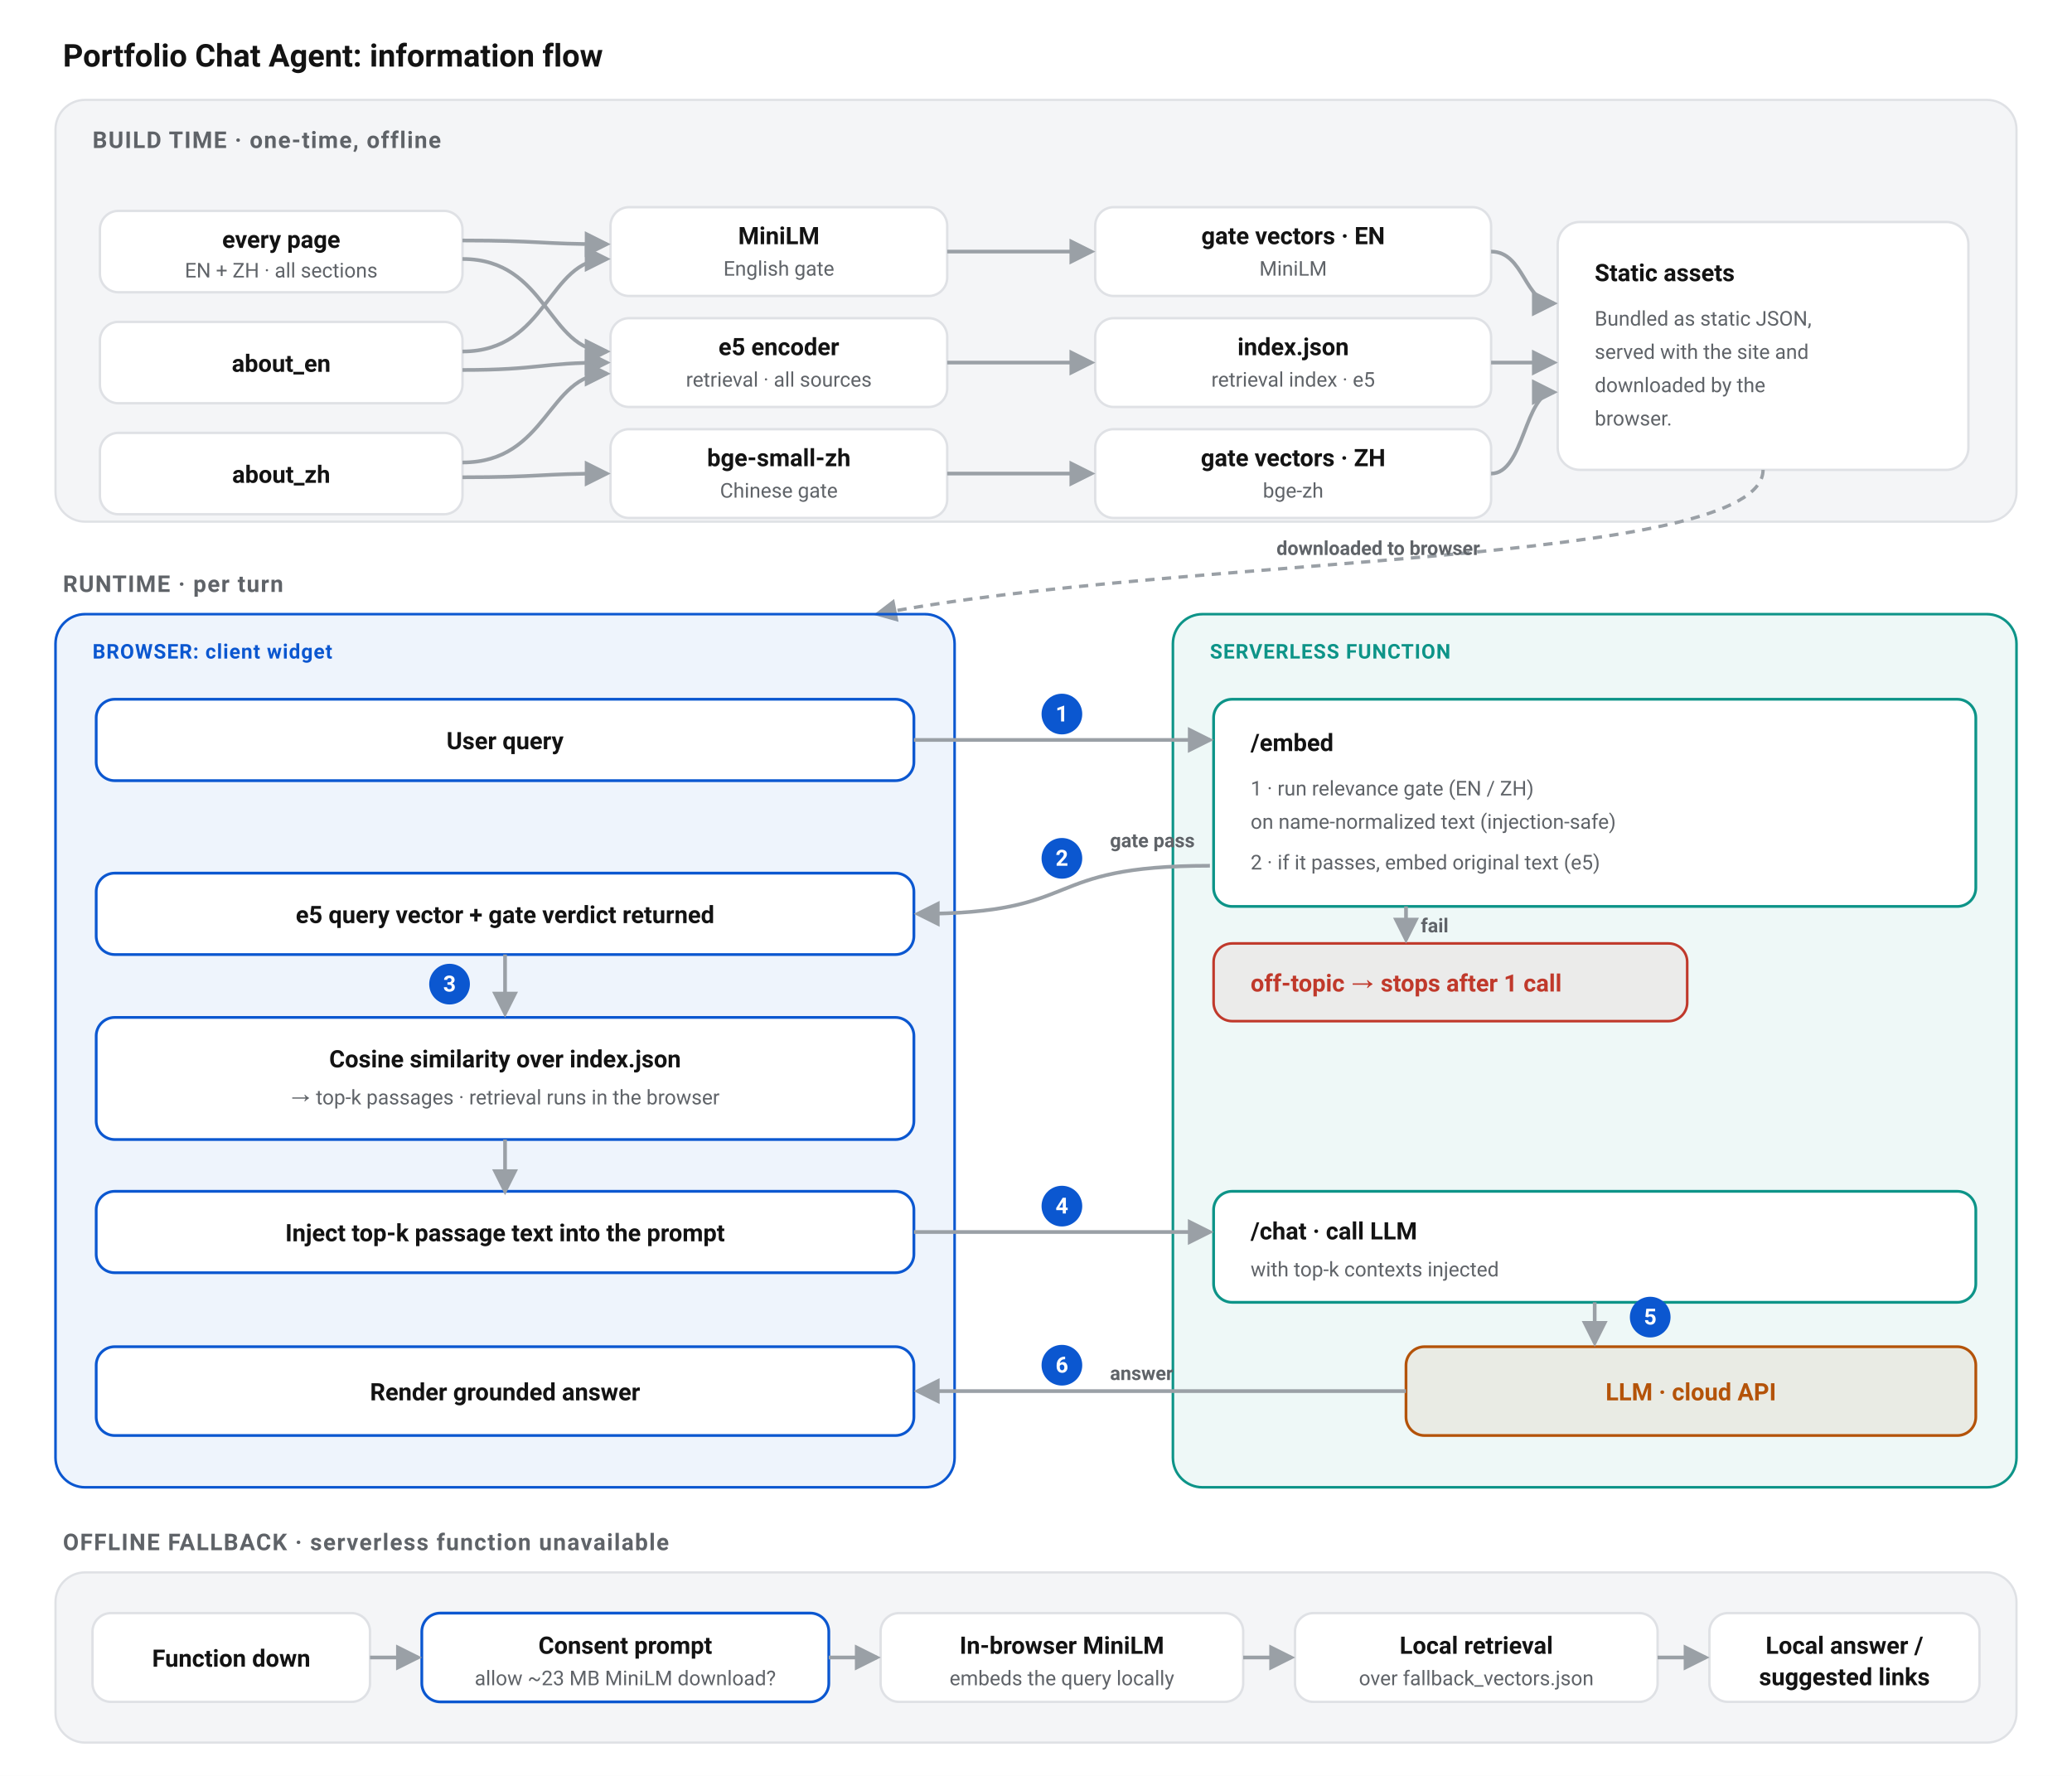
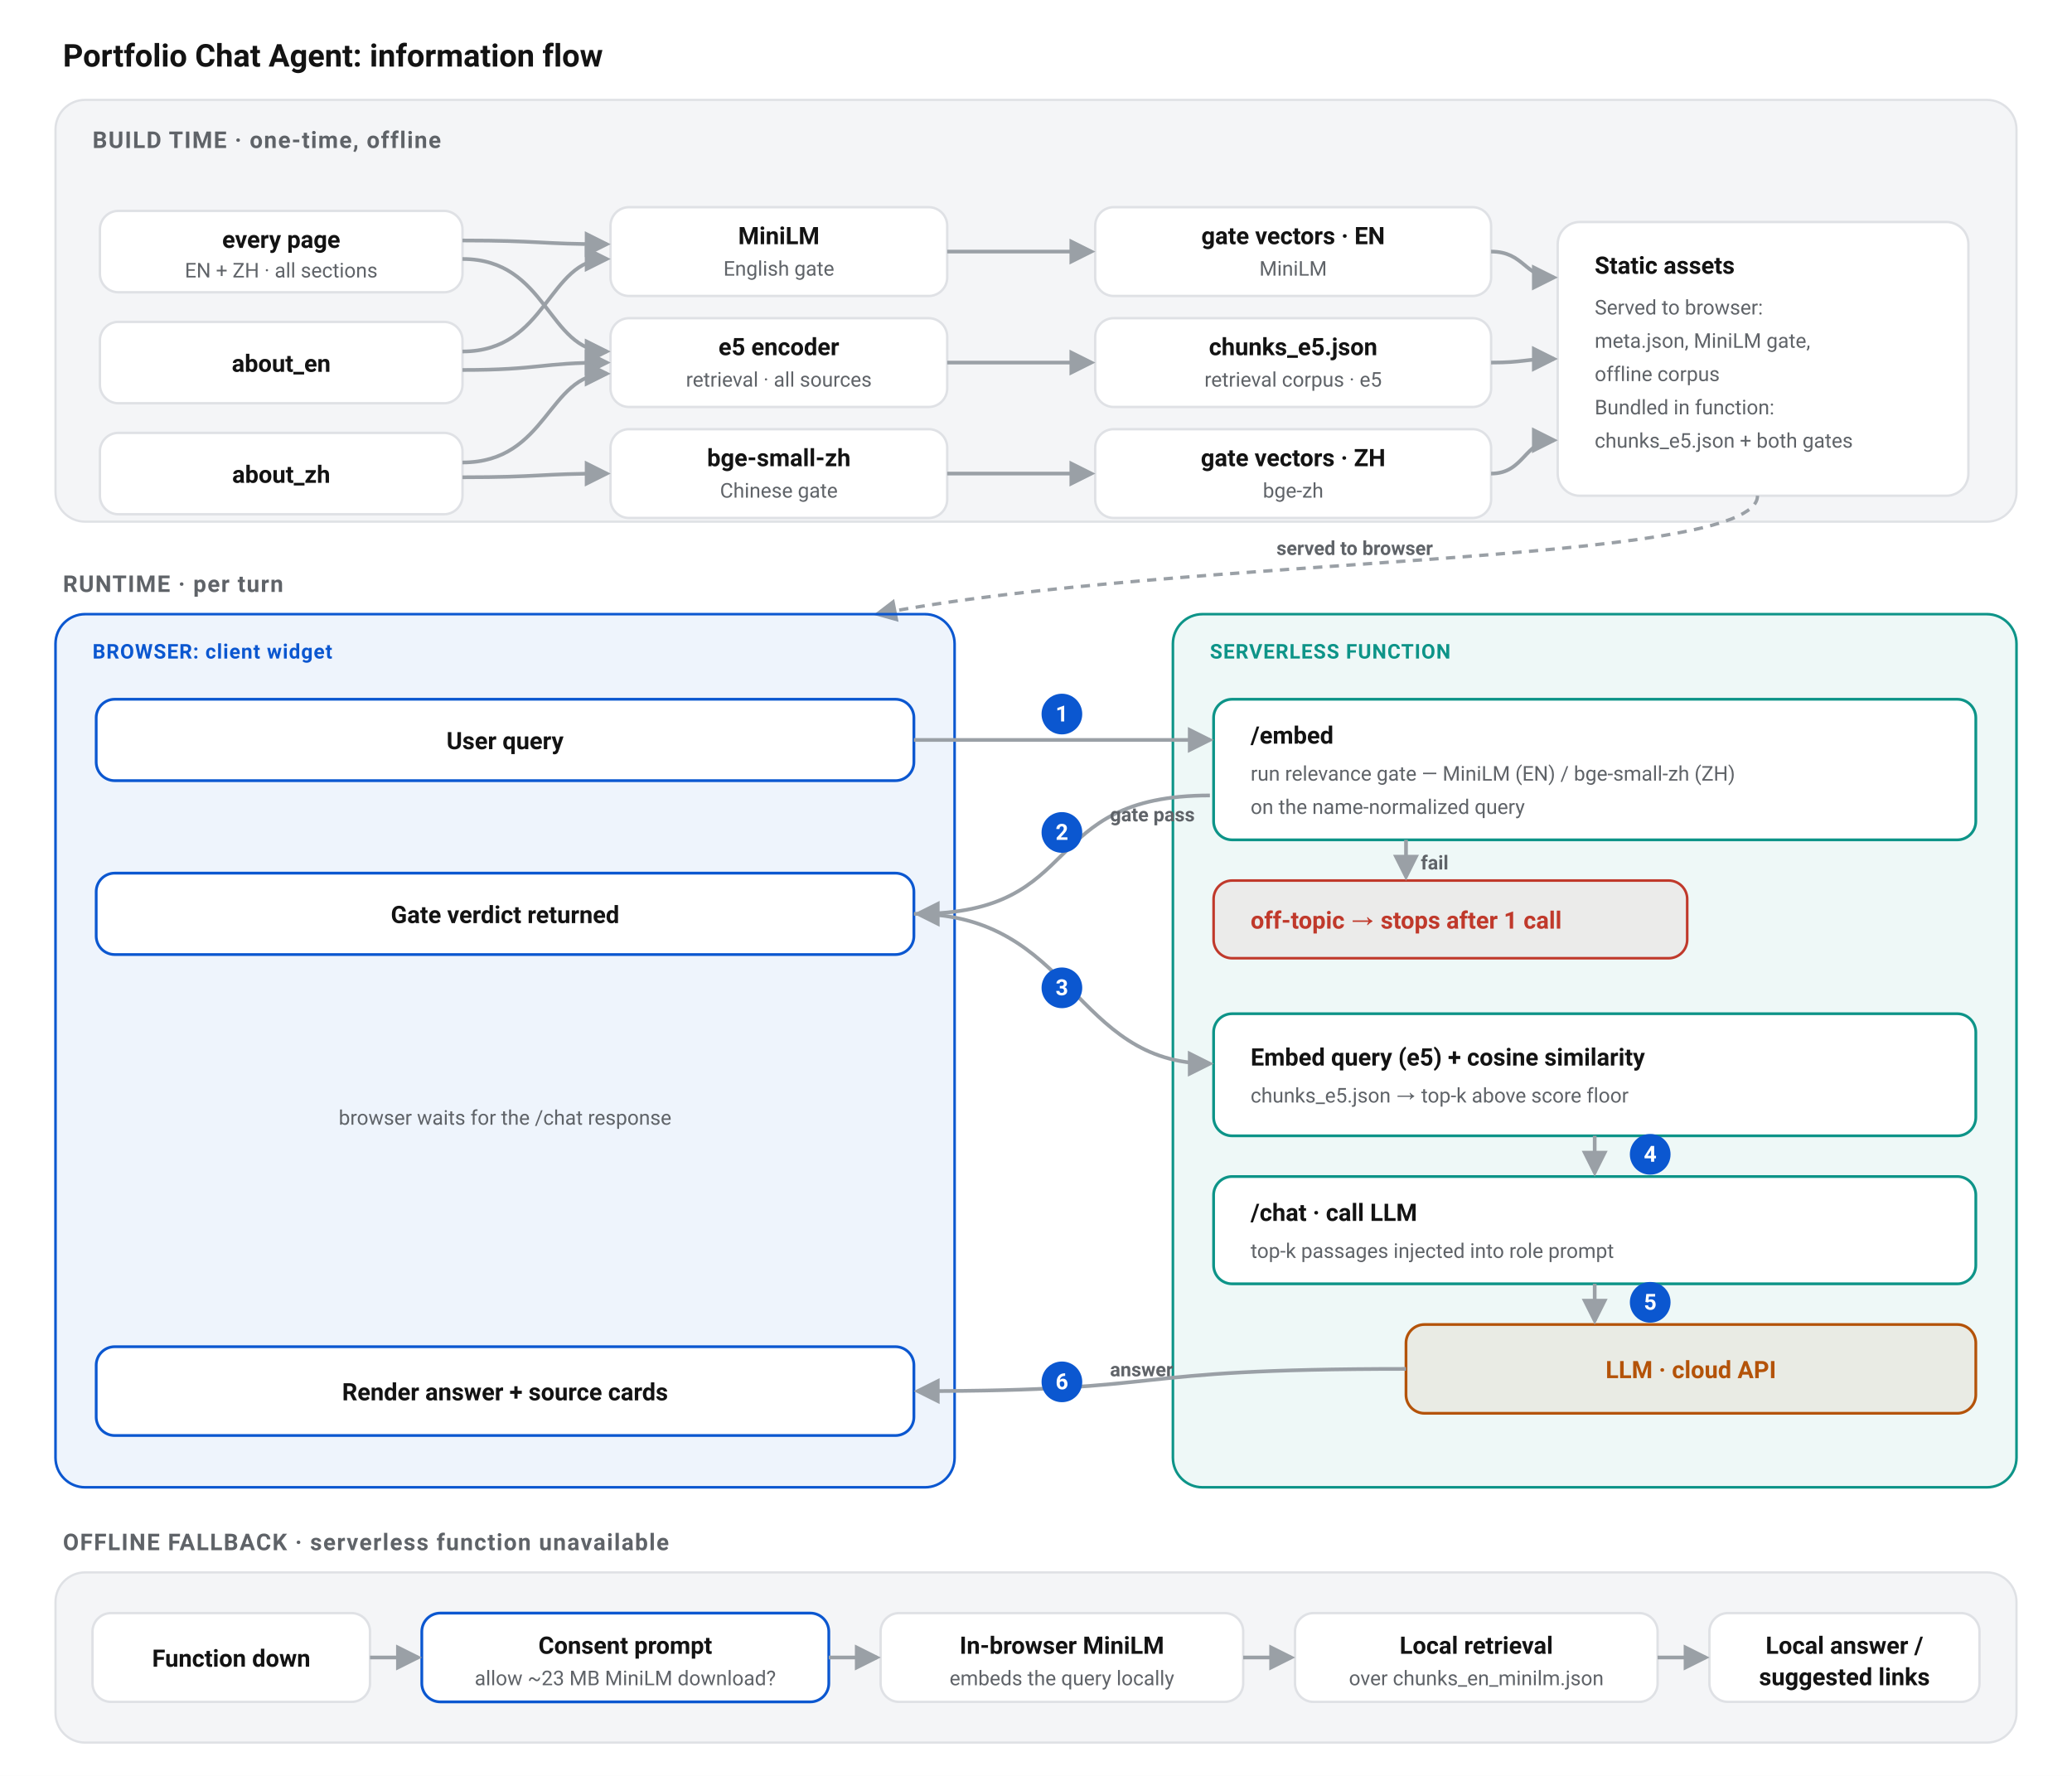
<svg xmlns="http://www.w3.org/2000/svg" viewBox="0 0 1120 960" width="1120" height="960" role="img" aria-labelledby="ttl desc">
  <style>
    text{font-family:system-ui,-apple-system,'Segoe UI',Roboto,Helvetica,Arial,sans-serif;fill:#131313;}
    .bg{fill:#ffffff;}
    .t-title{font-size:17px;font-weight:700;}
    .t-band{font-size:12.5px;font-weight:700;letter-spacing:.05em;fill:#5f6368;}
    .t-node{font-size:13px;font-weight:600;text-anchor:middle;}
    .t-nodeL{font-size:13px;font-weight:600;}
    .t-sub{font-size:11px;fill:#5f6368;text-anchor:middle;}
    .t-subL{font-size:11px;fill:#5f6368;}
    .t-lbl{font-size:11px;font-weight:700;letter-spacing:.04em;}
    .t-edge{font-size:10.5px;fill:#5f6368;font-weight:600;}
    .t-num{font-size:12px;font-weight:700;fill:#ffffff;text-anchor:middle;}
    .lbl-client{fill:#0b57d0;} .lbl-server{fill:#0d9488;}
    .txt-stop{fill:#c0392b;} .txt-ext{fill:#b45309;}
    .band{fill:#f4f5f7;stroke:#dfe1e5;stroke-width:1.2;}
    .col-client{fill:rgba(11,87,208,.07);stroke:#0b57d0;stroke-width:1.4;}
    .col-server{fill:rgba(13,148,136,.07);stroke:#0d9488;stroke-width:1.4;}
    .node{fill:#ffffff;stroke:#dfe1e5;stroke-width:1.3;}
    .node-client{fill:#ffffff;stroke:#0b57d0;stroke-width:1.5;}
    .node-server{fill:#ffffff;stroke:#0d9488;stroke-width:1.5;}
    .node-ext{fill:rgba(180,83,9,.08);stroke:#b45309;stroke-width:1.5;}
    .node-stop{fill:rgba(192,57,43,.07);stroke:#c0392b;stroke-width:1.4;}
    .flow{stroke:#9aa0a6;stroke-width:2;fill:none;}
    .flow-dash{stroke:#9aa0a6;stroke-width:1.8;fill:none;stroke-dasharray:5 4;}
    .arrowhead{fill:#9aa0a6;}
    .badge{fill:#0b57d0;}
    @media (prefers-color-scheme: dark){
      text{fill:#e9e9ea;}
      .bg{fill:#0c0c0c;}
      .t-band,.t-sub,.t-subL,.t-edge{fill:#9aa0a6;}
      .t-num{fill:#ffffff;}
      .lbl-client{fill:#8ab4f8;} .lbl-server{fill:#5eead4;}
      .txt-stop{fill:#f87171;} .txt-ext{fill:#fbbf24;}
      .band{fill:#161616;stroke:#2c2c2c;}
      .col-client{fill:rgba(138,180,248,.10);stroke:#8ab4f8;}
      .col-server{fill:rgba(94,234,212,.10);stroke:#5eead4;}
      .node{fill:#1b1b1b;stroke:#2c2c2c;}
      .node-client{fill:#1b1b1b;stroke:#8ab4f8;}
      .node-server{fill:#1b1b1b;stroke:#5eead4;}
      .node-ext{fill:rgba(251,191,36,.10);stroke:#fbbf24;}
      .node-stop{fill:rgba(248,113,113,.10);stroke:#f87171;}
      .flow,.flow-dash{stroke:#6b7075;}
      .arrowhead{fill:#6b7075;}
      .badge{fill:#1a5fd0;}
    }
  </style>
  <defs>
    <marker id="arrow" viewBox="0 0 10 10" refX="8.5" refY="5" markerWidth="7" markerHeight="7" orient="auto-start-reverse">
      <path d="M0,0 L10,5 L0,10 z" class="arrowhead" />
    </marker>
  </defs>
  <rect class="bg" x="0" y="0" width="1120" height="960" />
  <text class="t-title" x="34" y="36">Portfolio Chat Agent: information flow</text>
  <rect class="band" x="30" y="54" width="1060" height="228" rx="16" />
  <text class="t-band" x="50" y="80">BUILD TIME · one-time, offline</text>
  <rect class="node" x="54" y="114" width="196" height="44" rx="10" />
  <text class="t-node" x="152" y="134">every page</text>
  <text class="t-sub" x="152" y="150">EN + ZH · all sections</text>
  <rect class="node" x="54" y="174" width="196" height="44" rx="10" />
  <text class="t-node" x="152" y="201">about_en</text>
  <rect class="node" x="54" y="234" width="196" height="44" rx="10" />
  <text class="t-node" x="152" y="261">about_zh</text>
  <rect class="node" x="330" y="112" width="182" height="48" rx="10" />
  <text class="t-node" x="421" y="132">MiniLM</text>
  <text class="t-sub" x="421" y="149">English gate</text>
  <rect class="node" x="330" y="172" width="182" height="48" rx="10" />
  <text class="t-node" x="421" y="192">e5 encoder</text>
  <text class="t-sub" x="421" y="209">retrieval · all sources</text>
  <rect class="node" x="330" y="232" width="182" height="48" rx="10" />
  <text class="t-node" x="421" y="252">bge-small-zh</text>
  <text class="t-sub" x="421" y="269">Chinese gate</text>
  <rect class="node" x="592" y="112" width="214" height="48" rx="10" />
  <text class="t-node" x="699" y="132">gate vectors · EN</text>
  <text class="t-sub" x="699" y="149">MiniLM</text>
  <rect class="node" x="592" y="172" width="214" height="48" rx="10" />
-   <text class="t-node" x="699" y="192">index.json</text>
-   <text class="t-sub" x="699" y="209">retrieval index · e5</text>
+   <text class="t-node" x="699" y="192">chunks_e5.json</text>
+   <text class="t-sub" x="699" y="209">retrieval corpus · e5</text>
  <rect class="node" x="592" y="232" width="214" height="48" rx="10" />
  <text class="t-node" x="699" y="252">gate vectors · ZH</text>
  <text class="t-sub" x="699" y="269">bge-zh</text>
-   <rect class="node" x="842" y="120" width="222" height="134" rx="12" />
-   <text class="t-nodeL" x="862" y="152">Static assets</text>
-   <text class="t-subL" x="862" y="176">Bundled as static JSON,</text>
-   <text class="t-subL" x="862" y="194">served with the site and</text>
-   <text class="t-subL" x="862" y="212">downloaded by the</text>
-   <text class="t-subL" x="862" y="230">browser.</text>
+   <rect class="node" x="842" y="120" width="222" height="148" rx="12" />
+   <text class="t-nodeL" x="862" y="148">Static assets</text>
+   <text class="t-subL" x="862" y="170">Served to browser:</text>
+   <text class="t-subL" x="862" y="188">meta.json, MiniLM gate,</text>
+   <text class="t-subL" x="862" y="206">offline corpus</text>
+   <text class="t-subL" x="862" y="224">Bundled in function:</text>
+   <text class="t-subL" x="862" y="242">chunks_e5.json + both gates</text>
  <path class="flow" marker-end="url(#arrow)" d="M250,130 C292,130 292,132 328,132" />
  <path class="flow" marker-end="url(#arrow)" d="M250,140 C296,140 296,190 328,190" />
  <path class="flow" marker-end="url(#arrow)" d="M250,190 C296,190 296,140 328,140" />
  <path class="flow" marker-end="url(#arrow)" d="M250,200 C292,200 292,196 328,196" />
  <path class="flow" marker-end="url(#arrow)" d="M250,250 C296,250 296,202 328,202" />
  <path class="flow" marker-end="url(#arrow)" d="M250,258 C292,258 292,256 328,256" />
  <path class="flow" marker-end="url(#arrow)" d="M512,136 H590" />
  <path class="flow" marker-end="url(#arrow)" d="M512,196 H590" />
  <path class="flow" marker-end="url(#arrow)" d="M512,256 H590" />
-   <path class="flow" marker-end="url(#arrow)" d="M806,136 C824,136 824,164 840,164" />
-   <path class="flow" marker-end="url(#arrow)" d="M806,196 H840" />
-   <path class="flow" marker-end="url(#arrow)" d="M806,256 C824,256 824,212 840,212" />
-   <path class="flow-dash" marker-end="url(#arrow)" d="M953,254 C953,306 640,300 474,332" />
-   <text class="t-edge" x="690" y="300">downloaded to browser</text>
+   <path class="flow" marker-end="url(#arrow)" d="M806,136 C824,136 824,150 840,150" />
+   <path class="flow" marker-end="url(#arrow)" d="M806,196 C824,196 824,194 840,194" />
+   <path class="flow" marker-end="url(#arrow)" d="M806,256 C824,256 824,238 840,238" />
+   <path class="flow-dash" marker-end="url(#arrow)" d="M950,268 C950,306 640,300 474,332" />
+   <text class="t-edge" x="690" y="300">served to browser</text>
  <text class="t-band" x="34" y="320">RUNTIME · per turn</text>
  <rect class="col-client" x="30" y="332" width="486" height="472" rx="16" />
  <text class="t-lbl lbl-client" x="50" y="356">BROWSER: client widget</text>
  <rect class="col-server" x="634" y="332" width="456" height="472" rx="16" />
  <text class="t-lbl lbl-server" x="654" y="356">SERVERLESS FUNCTION</text>
  <rect class="node-client" x="52" y="378" width="442" height="44" rx="10" />
  <text class="t-node" x="273" y="405">User query</text>
  <rect class="node-client" x="52" y="472" width="442" height="44" rx="10" />
-   <text class="t-node" x="273" y="499">e5 query vector + gate verdict returned</text>
-   <rect class="node-client" x="52" y="550" width="442" height="66" rx="10" />
-   <text class="t-node" x="273" y="577">Cosine similarity over index.json</text>
-   <text class="t-sub" x="273" y="597">→ top-k passages · retrieval runs in the browser</text>
-   <rect class="node-client" x="52" y="644" width="442" height="44" rx="10" />
-   <text class="t-node" x="273" y="671">Inject top-k passage text into the prompt</text>
+   <text class="t-node" x="273" y="499">Gate verdict returned</text>
+   <text class="t-sub" x="273" y="608">browser waits for the /chat response</text>
  <rect class="node-client" x="52" y="728" width="442" height="48" rx="10" />
-   <text class="t-node" x="273" y="757">Render grounded answer</text>
-   <rect class="node-server" x="656" y="378" width="412" height="112" rx="10" />
-   <text class="t-nodeL" x="676" y="406">/embed</text>
-   <text class="t-subL" x="676" y="430">1 · run relevance gate (EN / ZH)</text>
-   <text class="t-subL" x="676" y="448">    on name-normalized text (injection-safe)</text>
-   <text class="t-subL" x="676" y="470">2 · if it passes, embed original text (e5)</text>
-   <rect class="node-stop" x="656" y="510" width="256" height="42" rx="10" />
-   <text class="t-nodeL txt-stop" x="676" y="536">off-topic → stops after 1 call</text>
-   <rect class="node-server" x="656" y="644" width="412" height="60" rx="10" />
-   <text class="t-nodeL" x="676" y="670">/chat · call LLM</text>
-   <text class="t-subL" x="676" y="690">with top-k contexts injected</text>
-   <rect class="node-ext" x="760" y="728" width="308" height="48" rx="10" />
-   <text class="t-node txt-ext" x="914" y="757">LLM · cloud API</text>
+   <text class="t-node" x="273" y="757">Render answer + source cards</text>
+   <rect class="node-server" x="656" y="378" width="412" height="76" rx="10" />
+   <text class="t-nodeL" x="676" y="402">/embed</text>
+   <text class="t-subL" x="676" y="422">run relevance gate — MiniLM (EN) / bge-small-zh (ZH)</text>
+   <text class="t-subL" x="676" y="440">on the name-normalized query</text>
+   <rect class="node-stop" x="656" y="476" width="256" height="42" rx="10" />
+   <text class="t-nodeL txt-stop" x="676" y="502">off-topic → stops after 1 call</text>
+   <rect class="node-server" x="656" y="548" width="412" height="66" rx="10" />
+   <text class="t-nodeL" x="676" y="576">Embed query (e5) + cosine similarity</text>
+   <text class="t-subL" x="676" y="596">chunks_e5.json → top-k above score floor</text>
+   <rect class="node-server" x="656" y="636" width="412" height="58" rx="10" />
+   <text class="t-nodeL" x="676" y="660">/chat · call LLM</text>
+   <text class="t-subL" x="676" y="680">top-k passages injected into role prompt</text>
+   <rect class="node-ext" x="760" y="716" width="308" height="48" rx="10" />
+   <text class="t-node txt-ext" x="914" y="745">LLM · cloud API</text>
  <path class="flow" marker-end="url(#arrow)" d="M494,400 H654" />
  <circle class="badge" cx="574" cy="386" r="11" />
  <text class="t-num" x="574" y="390">1</text>
-   <path class="flow" marker-end="url(#arrow)" d="M654,468 C560,468 588,494 496,494" />
-   <circle class="badge" cx="574" cy="464" r="11" />
-   <text class="t-num" x="574" y="468">2</text>
-   <text class="t-edge" x="600" y="458">gate pass</text>
-   <path class="flow" marker-end="url(#arrow)" d="M760,490 V508" />
-   <text class="t-edge" x="768" y="504">fail</text>
-   <path class="flow" marker-end="url(#arrow)" d="M273,516 V548" />
-   <circle class="badge" cx="243" cy="532" r="11" />
-   <text class="t-num" x="243" y="536">3</text>
-   <path class="flow" marker-end="url(#arrow)" d="M273,616 V644" />
-   <path class="flow" marker-end="url(#arrow)" d="M494,666 H654" />
-   <circle class="badge" cx="574" cy="652" r="11" />
-   <text class="t-num" x="574" y="656">4</text>
-   <path class="flow" marker-end="url(#arrow)" d="M862,704 V726" />
-   <circle class="badge" cx="892" cy="712" r="11" />
-   <text class="t-num" x="892" y="716">5</text>
-   <path class="flow" marker-end="url(#arrow)" d="M760,752 C600,752 640,752 496,752" />
-   <circle class="badge" cx="574" cy="738" r="11" />
-   <text class="t-num" x="574" y="742">6</text>
-   <text class="t-edge" x="600" y="746">answer</text>
+   <path class="flow" marker-end="url(#arrow)" d="M654,430 C560,430 588,494 496,494" />
+   <circle class="badge" cx="574" cy="450" r="11" />
+   <text class="t-num" x="574" y="454">2</text>
+   <text class="t-edge" x="600" y="444">gate pass</text>
+   <path class="flow" marker-end="url(#arrow)" d="M760,454 V474" />
+   <text class="t-edge" x="768" y="470">fail</text>
+   <path class="flow" marker-end="url(#arrow)" d="M494,494 C580,494 580,575 654,575" />
+   <circle class="badge" cx="574" cy="534" r="11" />
+   <text class="t-num" x="574" y="538">3</text>
+   <path class="flow" marker-end="url(#arrow)" d="M862,614 V634" />
+   <circle class="badge" cx="892" cy="624" r="11" />
+   <text class="t-num" x="892" y="628">4</text>
+   <path class="flow" marker-end="url(#arrow)" d="M862,694 V714" />
+   <circle class="badge" cx="892" cy="704" r="11" />
+   <text class="t-num" x="892" y="708">5</text>
+   <path class="flow" marker-end="url(#arrow)" d="M760,740 C600,740 640,752 496,752" />
+   <circle class="badge" cx="574" cy="747" r="11" />
+   <text class="t-num" x="574" y="751">6</text>
+   <text class="t-edge" x="600" y="744">answer</text>
  <text class="t-band" x="34" y="838">OFFLINE FALLBACK · serverless function unavailable</text>
  <rect class="band" x="30" y="850" width="1060" height="92" rx="16" />
  <rect class="node" x="50" y="872" width="150" height="48" rx="10" />
  <text class="t-node" x="125" y="901">Function down</text>
  <rect class="node-client" x="228" y="872" width="220" height="48" rx="10" />
  <text class="t-node" x="338" y="894">Consent prompt</text>
  <text class="t-sub" x="338" y="911">allow ~23 MB MiniLM download?</text>
  <rect class="node" x="476" y="872" width="196" height="48" rx="10" />
  <text class="t-node" x="574" y="894">In-browser MiniLM</text>
  <text class="t-sub" x="574" y="911">embeds the query locally</text>
  <rect class="node" x="700" y="872" width="196" height="48" rx="10" />
  <text class="t-node" x="798" y="894">Local retrieval</text>
-   <text class="t-sub" x="798" y="911">over fallback_vectors.json</text>
+   <text class="t-sub" x="798" y="911">over chunks_en_minilm.json</text>
  <rect class="node" x="924" y="872" width="146" height="48" rx="10" />
  <text class="t-node" x="997" y="894">Local answer /</text>
  <text class="t-node" x="997" y="911">suggested links</text>
  <path class="flow" marker-end="url(#arrow)" d="M200,896 H226" />
  <path class="flow" marker-end="url(#arrow)" d="M448,896 H474" />
  <path class="flow" marker-end="url(#arrow)" d="M672,896 H698" />
  <path class="flow" marker-end="url(#arrow)" d="M896,896 H922" />
</svg>
